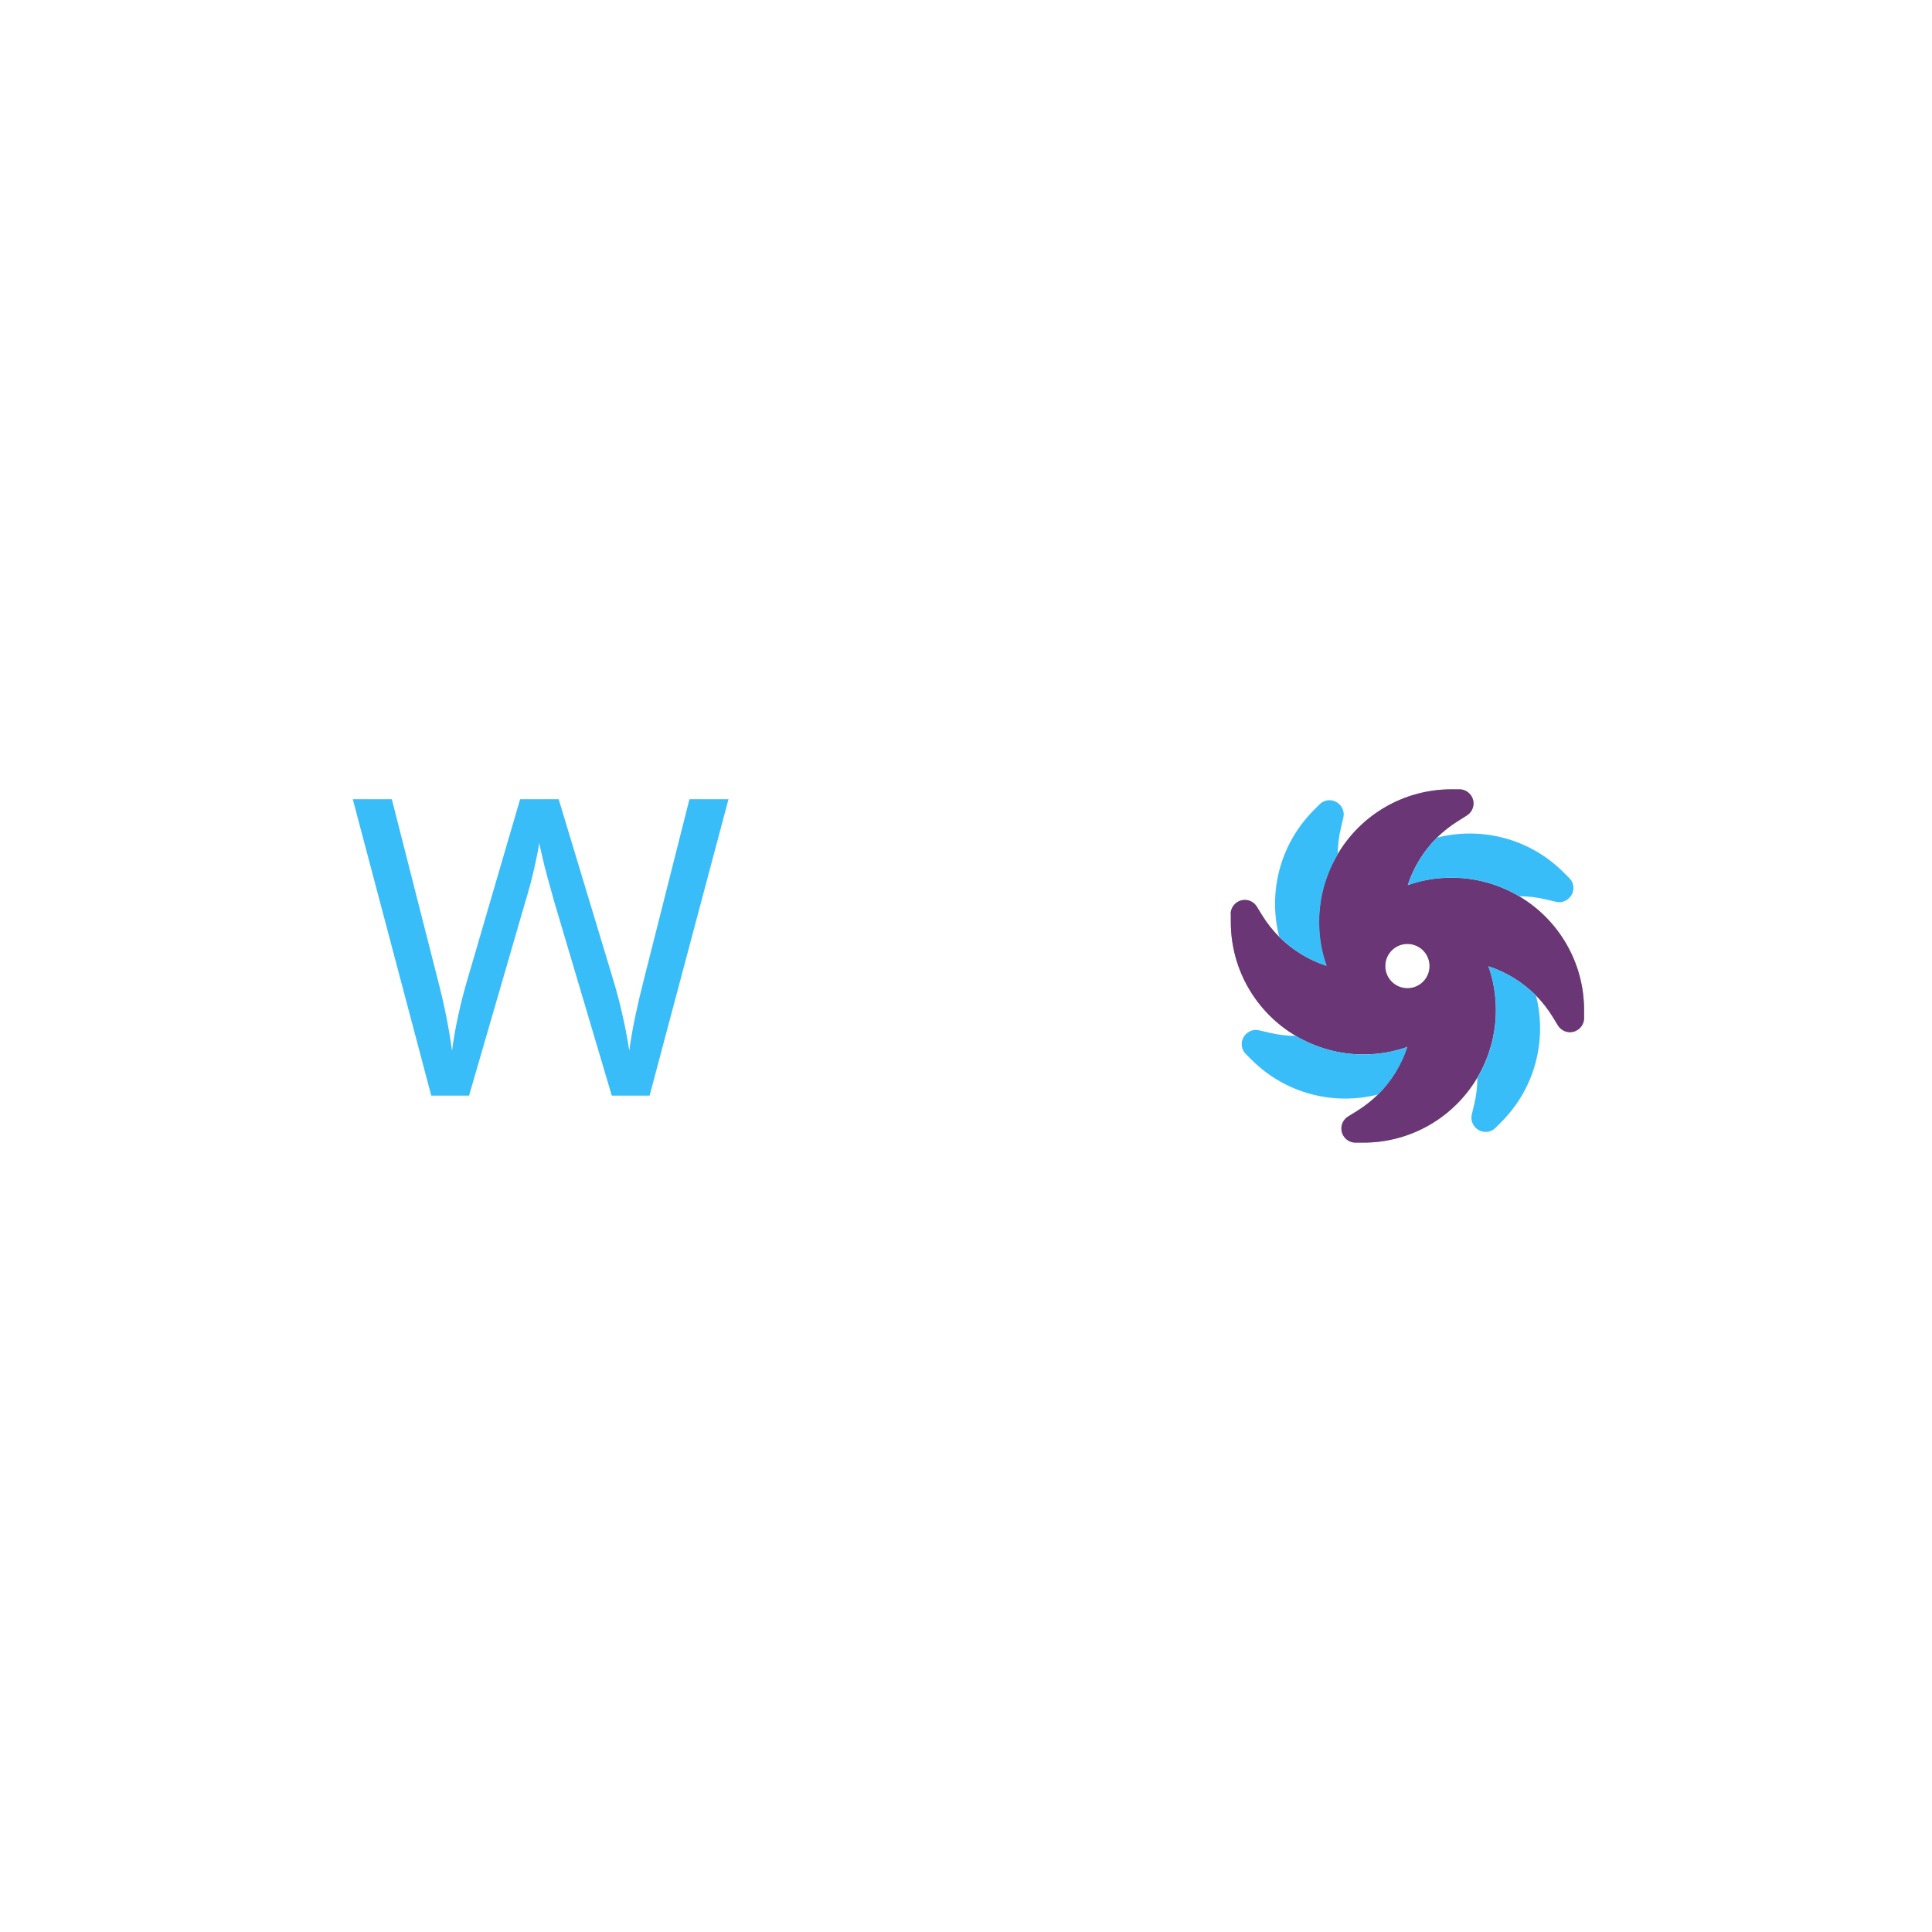
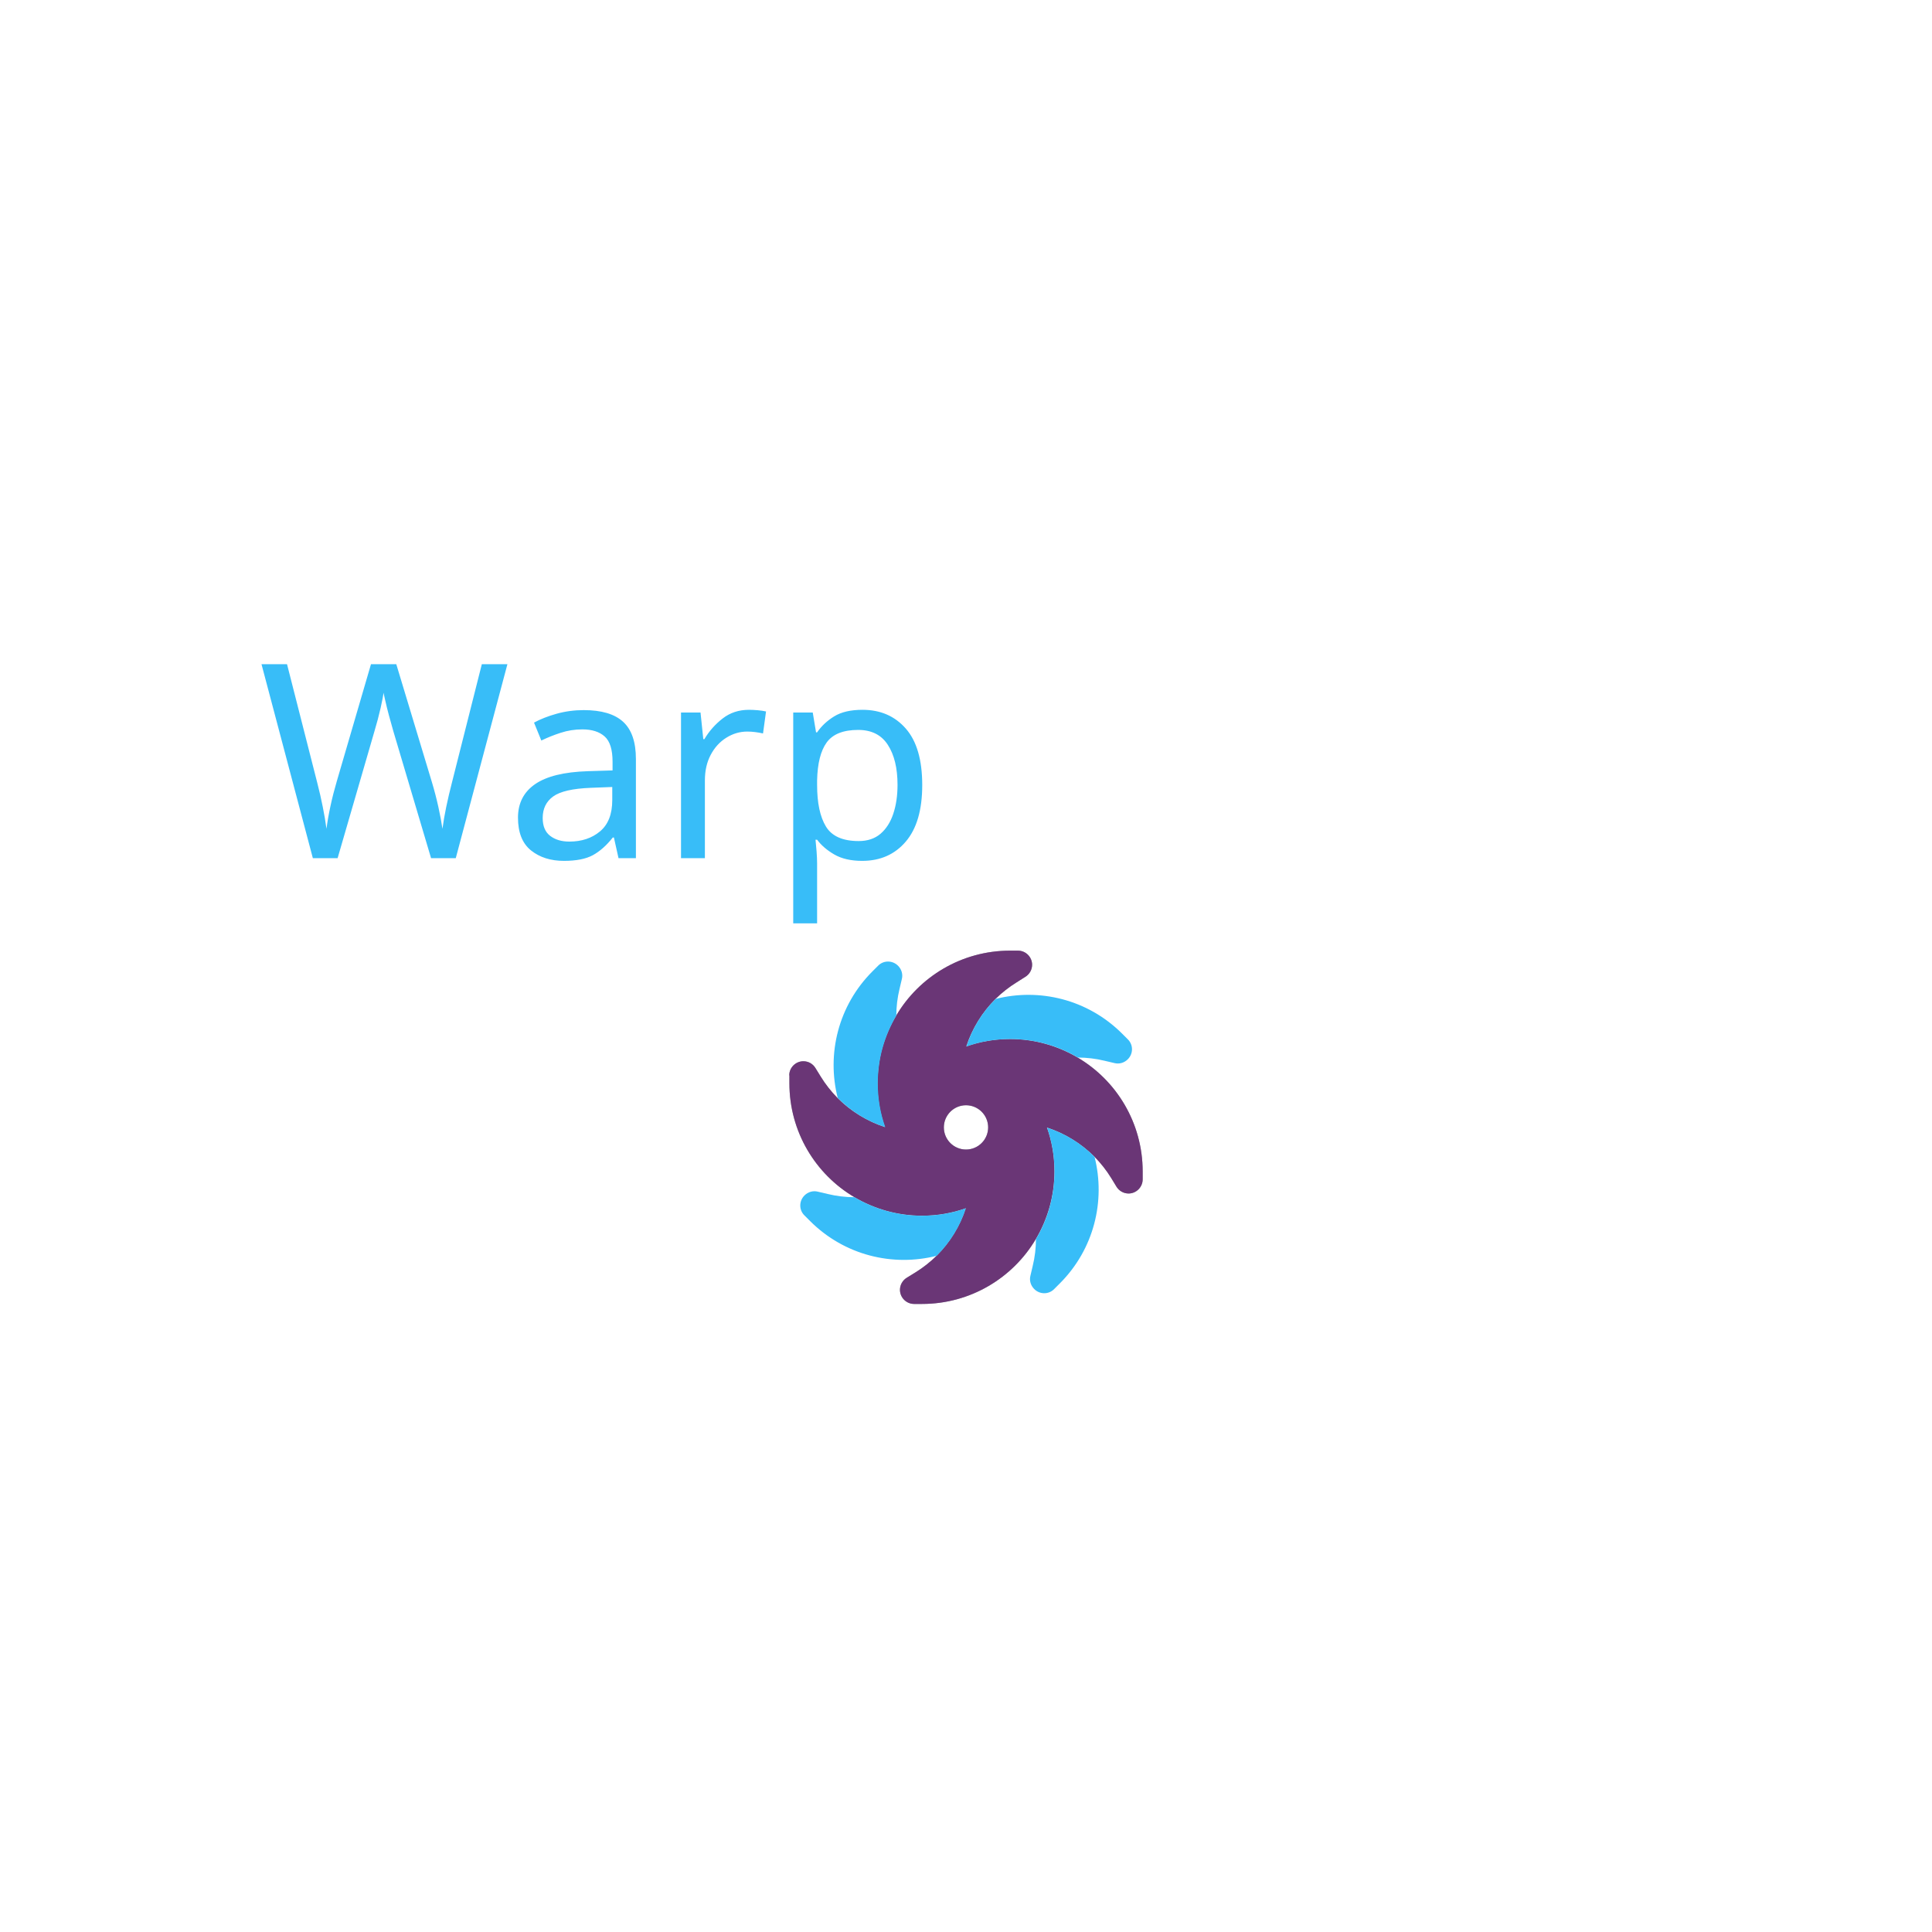
<svg xmlns="http://www.w3.org/2000/svg" viewBox="0 0 512 512">
  <defs>
    <style>
      .cls-1 {
        fill: #fb5cf6;
        opacity: .4;
      }

      .cls-1, .cls-2 {
        isolation: isolate;
      }

      .cls-3 {
        fill: #fff;
      }

      .cls-2 {
        fill: #0a1c21;
      }

      .cls-4 {
        font-family: FederationWide, FederationWide;
-         font-size: 110px;
+         font-size: 72px;
      }

      .cls-4, .cls-5 {
        fill: #38bdf8;
      }
    </style>
  </defs>
  <rect class="cls-3" width="512" height="512" />
  <g id="Layer_1" data-name="Layer 1">
    <g>
-       <path class="cls-2" d="M326.18,242.23v2.09c0,12.85,6.91,24.12,17.24,30.2,5.26,3.1,11.38,4.9,17.89,4.9,4.07,0,7.99-.68,11.63-1.98-1.55,4.75-4.21,9.07-7.74,12.6-1.69,1.66-3.6,3.17-5.65,4.43l-2.27,1.4c-1.12.68-1.8,1.91-1.8,3.2,0,2.05,1.69,3.74,3.74,3.74h2.09c12.85,0,24.12-6.91,30.2-17.24,3.1-5.26,4.9-11.38,4.9-17.89,0-4.07-.68-7.99-1.98-11.63,4.75,1.55,9.07,4.21,12.6,7.74,1.66,1.69,3.17,3.6,4.43,5.65l1.4,2.3c.68,1.12,1.91,1.8,3.2,1.8,2.05,0,3.74-1.69,3.74-3.74v-2.09c0-12.85-6.91-24.12-17.24-30.2-5.26-3.1-11.38-4.9-17.89-4.9-4.07,0-7.99.68-11.63,1.98,1.55-4.75,4.21-9.07,7.74-12.6,1.69-1.66,3.6-3.17,5.65-4.43l2.27-1.44c1.12-.68,1.8-1.91,1.8-3.2,0-2.05-1.69-3.74-3.74-3.74h-2.09c-12.85,0-24.12,6.91-30.2,17.24-1.55,2.63-2.77,5.47-3.64,8.46-.43,1.51-.72,3.02-.94,4.61-.11.79-.18,1.58-.25,2.38s-.11,1.62-.11,2.45c0,4.07.68,7.99,1.98,11.63-4.75-1.55-9.07-4.21-12.6-7.74-1.66-1.69-3.17-3.6-4.43-5.65l-1.4-2.27c-.68-1.12-1.87-1.8-3.2-1.8-2.05,0-3.74,1.69-3.74,3.74h.04ZM378.85,256.02c0,3.24-2.63,5.87-5.87,5.87s-5.87-2.63-5.87-5.87,2.63-5.87,5.87-5.87,5.87,2.63,5.87,5.87Z" />
-       <text class="cls-4" transform="translate(92.18 290.35)">
-         <tspan x="0" y="0">W</tspan>
+       <text class="cls-4" transform="translate(68.44 227.42)">
+         <tspan x="0" y="0">Warp</tspan>
      </text>
-       <path class="cls-1" d="M326.18,242.23v2.09c0,12.85,6.91,24.12,17.24,30.2,5.26,3.1,11.38,4.9,17.89,4.9,4.07,0,7.99-.68,11.63-1.98-1.55,4.75-4.21,9.07-7.74,12.6-1.69,1.66-3.6,3.17-5.65,4.43l-2.27,1.4c-1.12.68-1.8,1.91-1.8,3.2,0,2.05,1.69,3.74,3.74,3.74h2.09c12.85,0,24.12-6.91,30.2-17.24,3.1-5.26,4.9-11.38,4.9-17.89,0-4.07-.68-7.99-1.98-11.63,4.75,1.55,9.07,4.21,12.6,7.74,1.66,1.69,3.17,3.6,4.43,5.65l1.4,2.3c.68,1.12,1.91,1.8,3.2,1.8,2.05,0,3.74-1.69,3.74-3.74v-2.09c0-12.85-6.91-24.12-17.24-30.2-5.26-3.1-11.38-4.9-17.89-4.9-4.07,0-7.99.68-11.63,1.98,1.55-4.75,4.21-9.07,7.74-12.6,1.69-1.66,3.6-3.17,5.65-4.43l2.27-1.44c1.12-.68,1.8-1.91,1.8-3.2,0-2.05-1.69-3.74-3.74-3.74h-2.09c-12.85,0-24.12,6.91-30.2,17.24-1.55,2.63-2.77,5.47-3.64,8.46-.43,1.51-.72,3.02-.94,4.61-.11.79-.18,1.58-.25,2.38s-.11,1.62-.11,2.45c0,4.07.68,7.99,1.98,11.63-4.75-1.55-9.07-4.21-12.6-7.74-1.66-1.69-3.17-3.6-4.43-5.65l-1.4-2.27c-.68-1.12-1.87-1.8-3.2-1.8-2.05,0-3.74,1.69-3.74,3.74h.04ZM378.85,256.02c0,3.24-2.63,5.87-5.87,5.87s-5.87-2.63-5.87-5.87,2.63-5.87,5.87-5.87,5.87,2.63,5.87,5.87Z" />
-       <path class="cls-5" d="M354.52,226.43c0-2.38.29-4.79.86-7.13l.61-2.59c.32-1.26-.07-2.59-1.01-3.53-1.48-1.48-3.85-1.48-5.29,0l-1.48,1.48c-9.11,9.11-12.17,21.92-9.22,33.55,3.53,3.56,7.85,6.23,12.6,7.74-1.3-3.64-1.98-7.56-1.98-11.63,0-6.52,1.8-12.67,4.9-17.89h0ZM343.43,274.52c-2.38,0-4.79-.29-7.13-.86l-2.59-.61c-1.26-.32-2.59.07-3.53,1.01-1.48,1.48-1.48,3.85,0,5.29l1.48,1.48c9.11,9.11,21.92,12.17,33.55,9.22,3.56-3.53,6.23-7.85,7.74-12.6-3.64,1.3-7.56,1.98-11.63,1.98-6.52,0-12.67-1.8-17.89-4.9h0ZM391.52,285.61c0,2.38-.29,4.79-.86,7.13l-.61,2.59c-.32,1.26.07,2.59,1.01,3.53,1.48,1.48,3.85,1.48,5.29,0l1.48-1.48c9.11-9.11,12.17-21.92,9.22-33.55-3.53-3.56-7.85-6.23-12.6-7.74,1.3,3.64,1.98,7.56,1.98,11.63,0,6.52-1.8,12.67-4.9,17.89h0ZM402.61,237.51c2.38,0,4.79.29,7.13.86l2.59.61c1.26.32,2.59-.07,3.53-1.01,1.48-1.48,1.48-3.85,0-5.29l-1.48-1.48c-9.11-9.11-21.92-12.17-33.55-9.22-3.56,3.53-6.23,7.85-7.74,12.6,3.64-1.3,7.56-1.98,11.63-1.98,6.52,0,12.67,1.8,17.89,4.9h0Z" />
+       <g>
+         <path class="cls-2" d="M209.2,284.98v2.09c0,12.85,6.91,24.12,17.24,30.2,5.26,3.1,11.38,4.9,17.89,4.9,4.07,0,7.99-.68,11.63-1.98-1.55,4.75-4.21,9.07-7.74,12.6-1.69,1.66-3.6,3.17-5.65,4.43l-2.27,1.4c-1.12.68-1.8,1.91-1.8,3.2,0,2.05,1.69,3.74,3.74,3.74h2.09c12.85,0,24.12-6.91,30.2-17.24,3.1-5.26,4.9-11.38,4.9-17.89,0-4.07-.68-7.99-1.98-11.63,4.75,1.55,9.07,4.21,12.6,7.74,1.66,1.69,3.17,3.6,4.43,5.65l1.4,2.3c.68,1.12,1.91,1.8,3.2,1.8,2.05,0,3.74-1.69,3.74-3.74v-2.09c0-12.85-6.91-24.12-17.24-30.2-5.26-3.1-11.38-4.9-17.89-4.9-4.07,0-7.99.68-11.63,1.98,1.55-4.75,4.21-9.07,7.74-12.6,1.69-1.66,3.6-3.17,5.65-4.43l2.27-1.44c1.12-.68,1.8-1.91,1.8-3.2,0-2.05-1.69-3.74-3.74-3.74h-2.09c-12.85,0-24.12,6.91-30.2,17.24-1.55,2.63-2.77,5.47-3.64,8.46-.43,1.51-.72,3.02-.94,4.61-.11.79-.18,1.58-.25,2.38s-.11,1.62-.11,2.45c0,4.07.68,7.99,1.98,11.63-4.75-1.55-9.07-4.21-12.6-7.74-1.66-1.69-3.17-3.6-4.43-5.65l-1.4-2.27c-.68-1.12-1.87-1.8-3.2-1.8-2.05,0-3.74,1.69-3.74,3.74h.04ZM261.87,298.77c0,3.24-2.63,5.87-5.87,5.87s-5.87-2.63-5.87-5.87,2.63-5.87,5.87-5.87,5.87,2.63,5.87,5.87Z" />
+         <path class="cls-1" d="M209.2,284.98v2.09c0,12.85,6.91,24.12,17.24,30.2,5.26,3.1,11.38,4.9,17.89,4.9,4.07,0,7.99-.68,11.63-1.98-1.55,4.75-4.21,9.07-7.74,12.6-1.69,1.66-3.6,3.17-5.65,4.43l-2.27,1.4c-1.12.68-1.8,1.91-1.8,3.2,0,2.05,1.69,3.74,3.74,3.74h2.09c12.85,0,24.12-6.91,30.2-17.24,3.1-5.26,4.9-11.38,4.9-17.89,0-4.07-.68-7.99-1.98-11.63,4.75,1.55,9.07,4.21,12.6,7.74,1.66,1.69,3.17,3.6,4.43,5.65l1.4,2.3c.68,1.12,1.91,1.8,3.2,1.8,2.05,0,3.74-1.69,3.74-3.74v-2.09c0-12.85-6.91-24.12-17.24-30.2-5.26-3.1-11.38-4.9-17.89-4.9-4.07,0-7.99.68-11.63,1.98,1.55-4.75,4.21-9.07,7.74-12.6,1.69-1.66,3.6-3.17,5.65-4.43l2.27-1.44c1.12-.68,1.8-1.91,1.8-3.2,0-2.05-1.69-3.74-3.74-3.74h-2.09c-12.85,0-24.12,6.91-30.2,17.24-1.55,2.63-2.77,5.47-3.64,8.46-.43,1.51-.72,3.02-.94,4.61-.11.79-.18,1.58-.25,2.38s-.11,1.62-.11,2.45c0,4.07.68,7.99,1.98,11.63-4.75-1.55-9.07-4.21-12.6-7.74-1.66-1.69-3.17-3.6-4.43-5.65l-1.4-2.27c-.68-1.12-1.87-1.8-3.2-1.8-2.05,0-3.74,1.69-3.74,3.74h.04ZM261.87,298.77c0,3.24-2.63,5.87-5.87,5.87s-5.87-2.63-5.87-5.87,2.63-5.87,5.87-5.87,5.87,2.63,5.87,5.87Z" />
+         <path class="cls-5" d="M237.53,269.18c0-2.38.29-4.79.86-7.13l.61-2.59c.32-1.26-.07-2.59-1.01-3.53-1.48-1.48-3.85-1.48-5.29,0l-1.48,1.48c-9.11,9.11-12.17,21.92-9.22,33.55,3.53,3.56,7.85,6.23,12.6,7.74-1.3-3.64-1.98-7.56-1.98-11.63,0-6.52,1.8-12.67,4.9-17.89h0ZM226.44,317.27c-2.38,0-4.79-.29-7.13-.86l-2.59-.61c-1.26-.32-2.59.07-3.53,1.01-1.48,1.48-1.48,3.85,0,5.29l1.48,1.48c9.11,9.11,21.92,12.17,33.55,9.22,3.56-3.53,6.23-7.85,7.74-12.6-3.64,1.3-7.56,1.98-11.63,1.98-6.52,0-12.67-1.8-17.89-4.9h0ZM274.54,328.36c0,2.38-.29,4.79-.86,7.13l-.61,2.59c-.32,1.26.07,2.59,1.01,3.53,1.48,1.48,3.85,1.48,5.29,0l1.48-1.48c9.11-9.11,12.17-21.92,9.22-33.55-3.53-3.56-7.85-6.23-12.6-7.74,1.3,3.64,1.98,7.56,1.98,11.63,0,6.52-1.8,12.67-4.9,17.89h0ZM285.63,280.26c2.38,0,4.79.29,7.13.86l2.59.61c1.26.32,2.59-.07,3.53-1.01,1.48-1.48,1.48-3.85,0-5.29l-1.48-1.48c-9.11-9.11-21.92-12.17-33.55-9.22-3.56,3.53-6.23,7.85-7.74,12.6,3.64-1.3,7.56-1.98,11.63-1.98,6.52,0,12.67,1.8,17.89,4.9h0Z" />
+       </g>
    </g>
  </g>
</svg>
